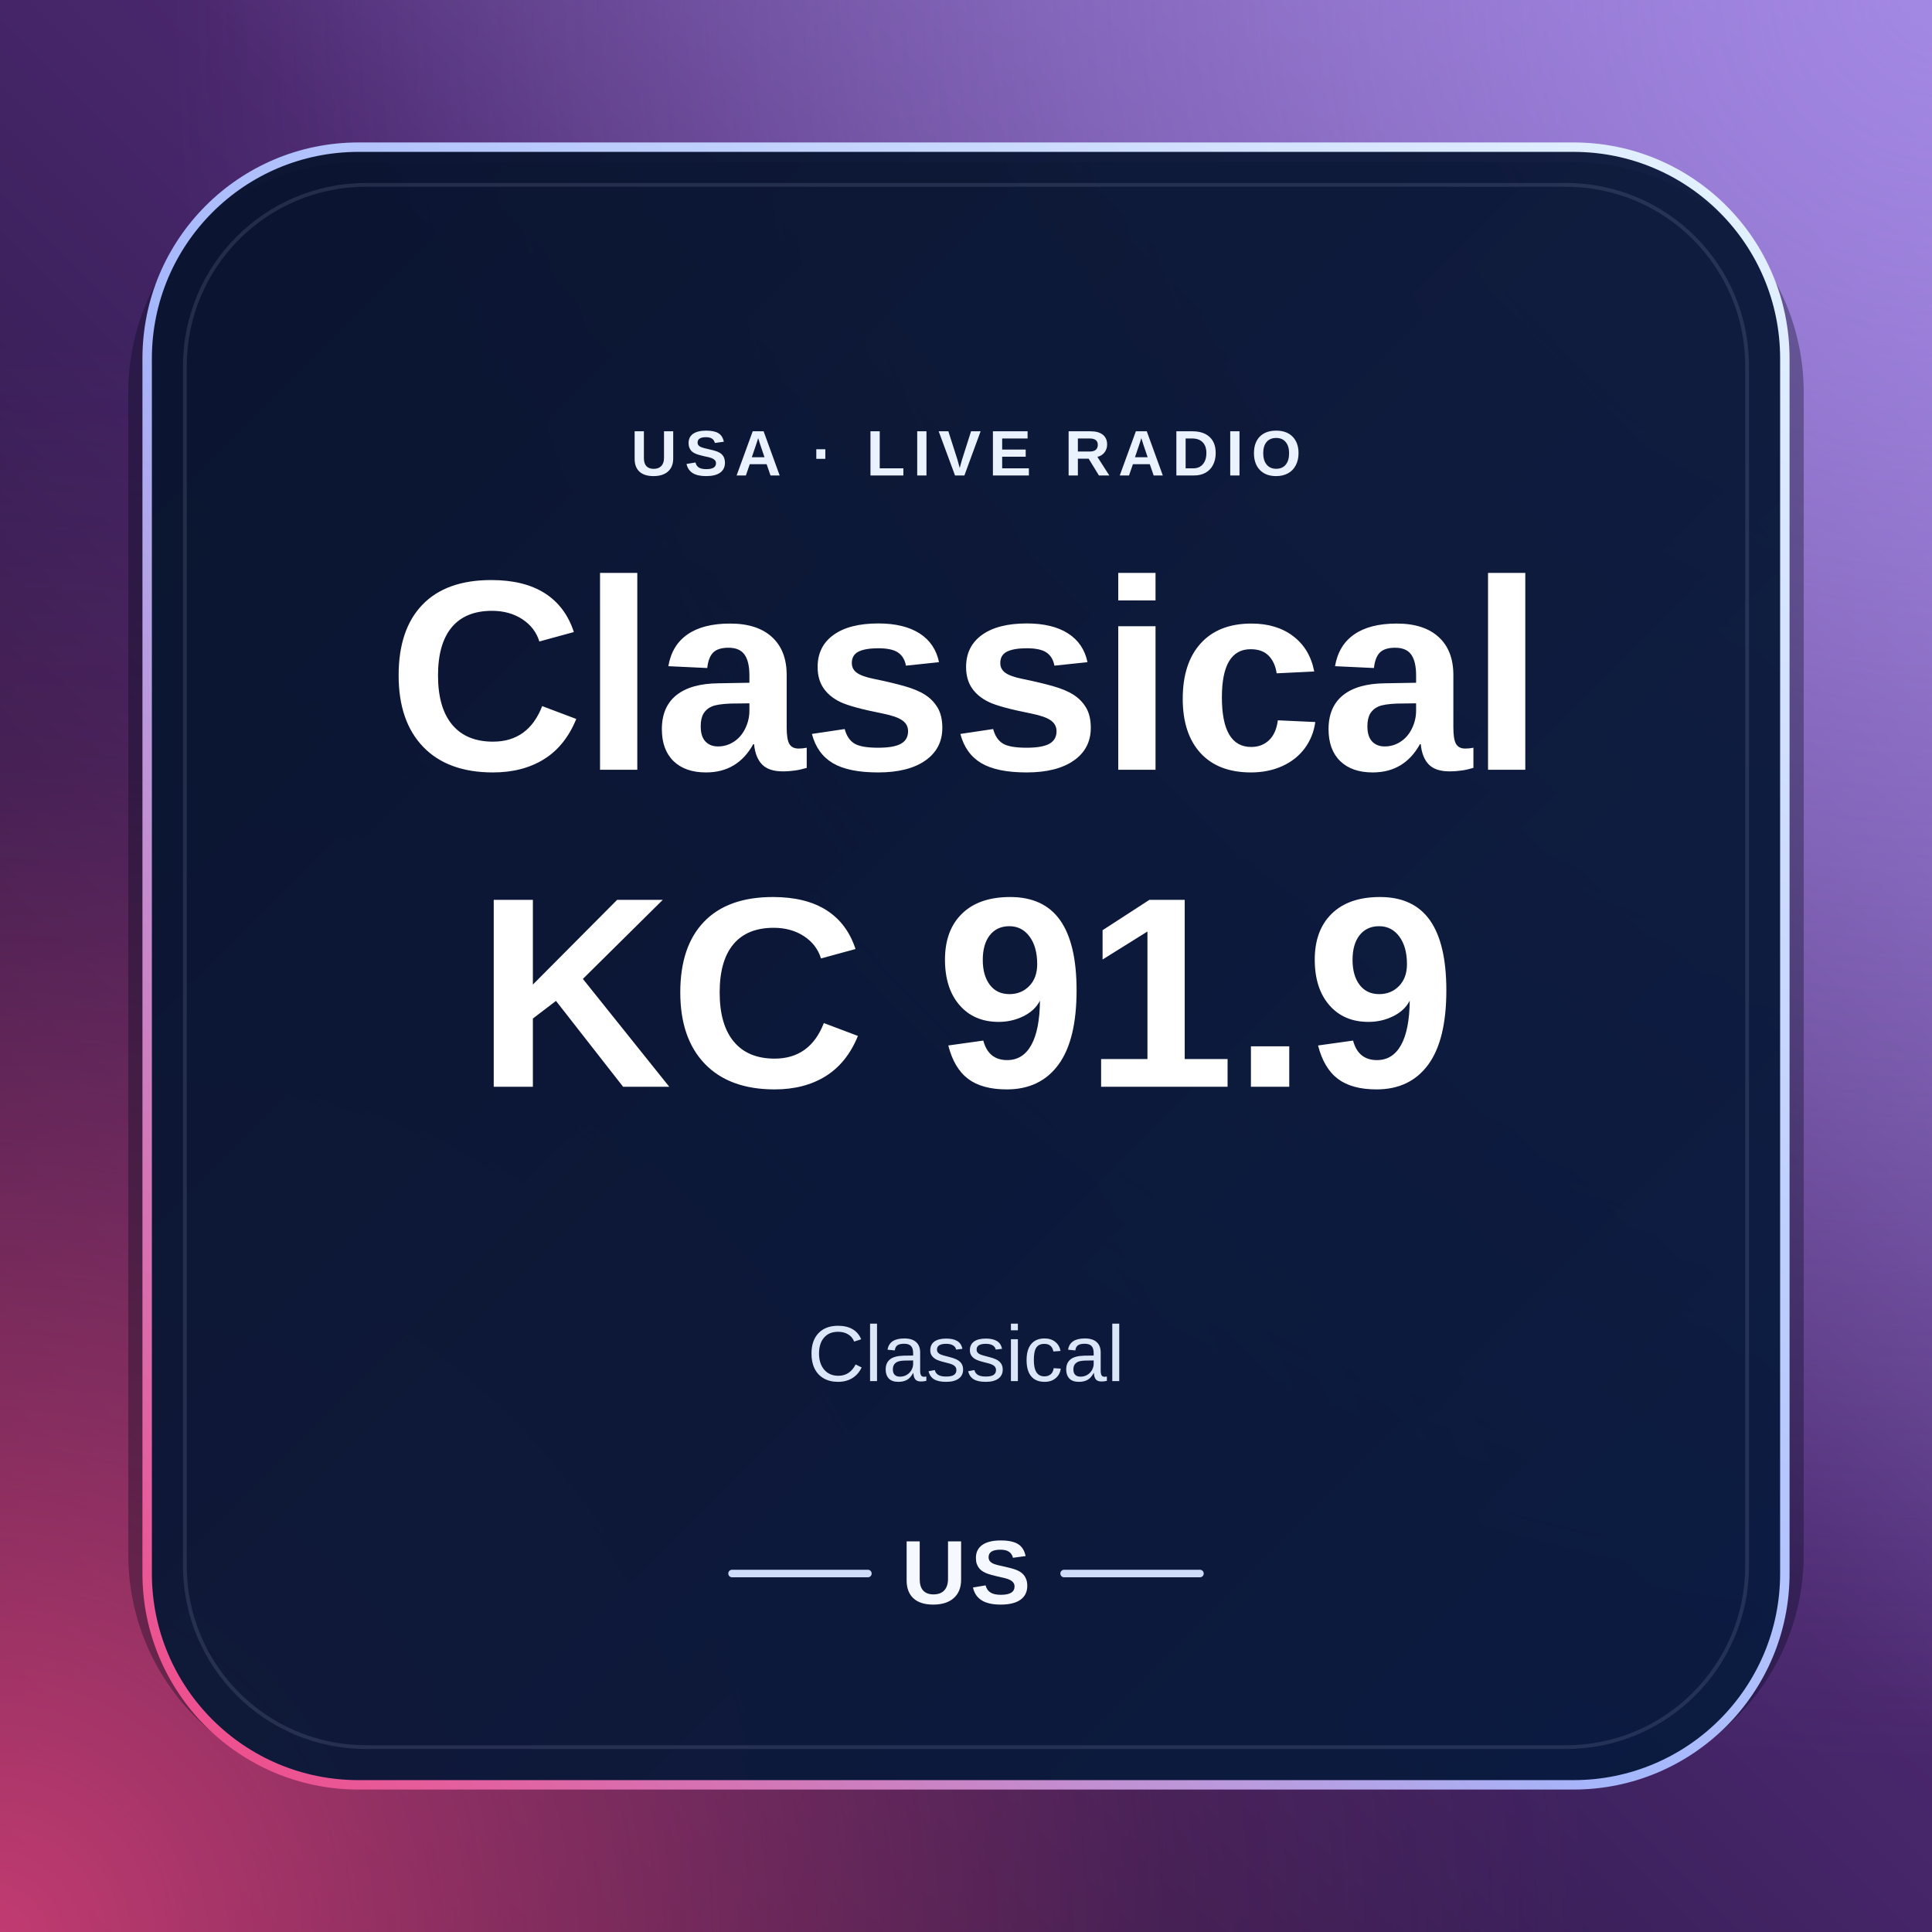
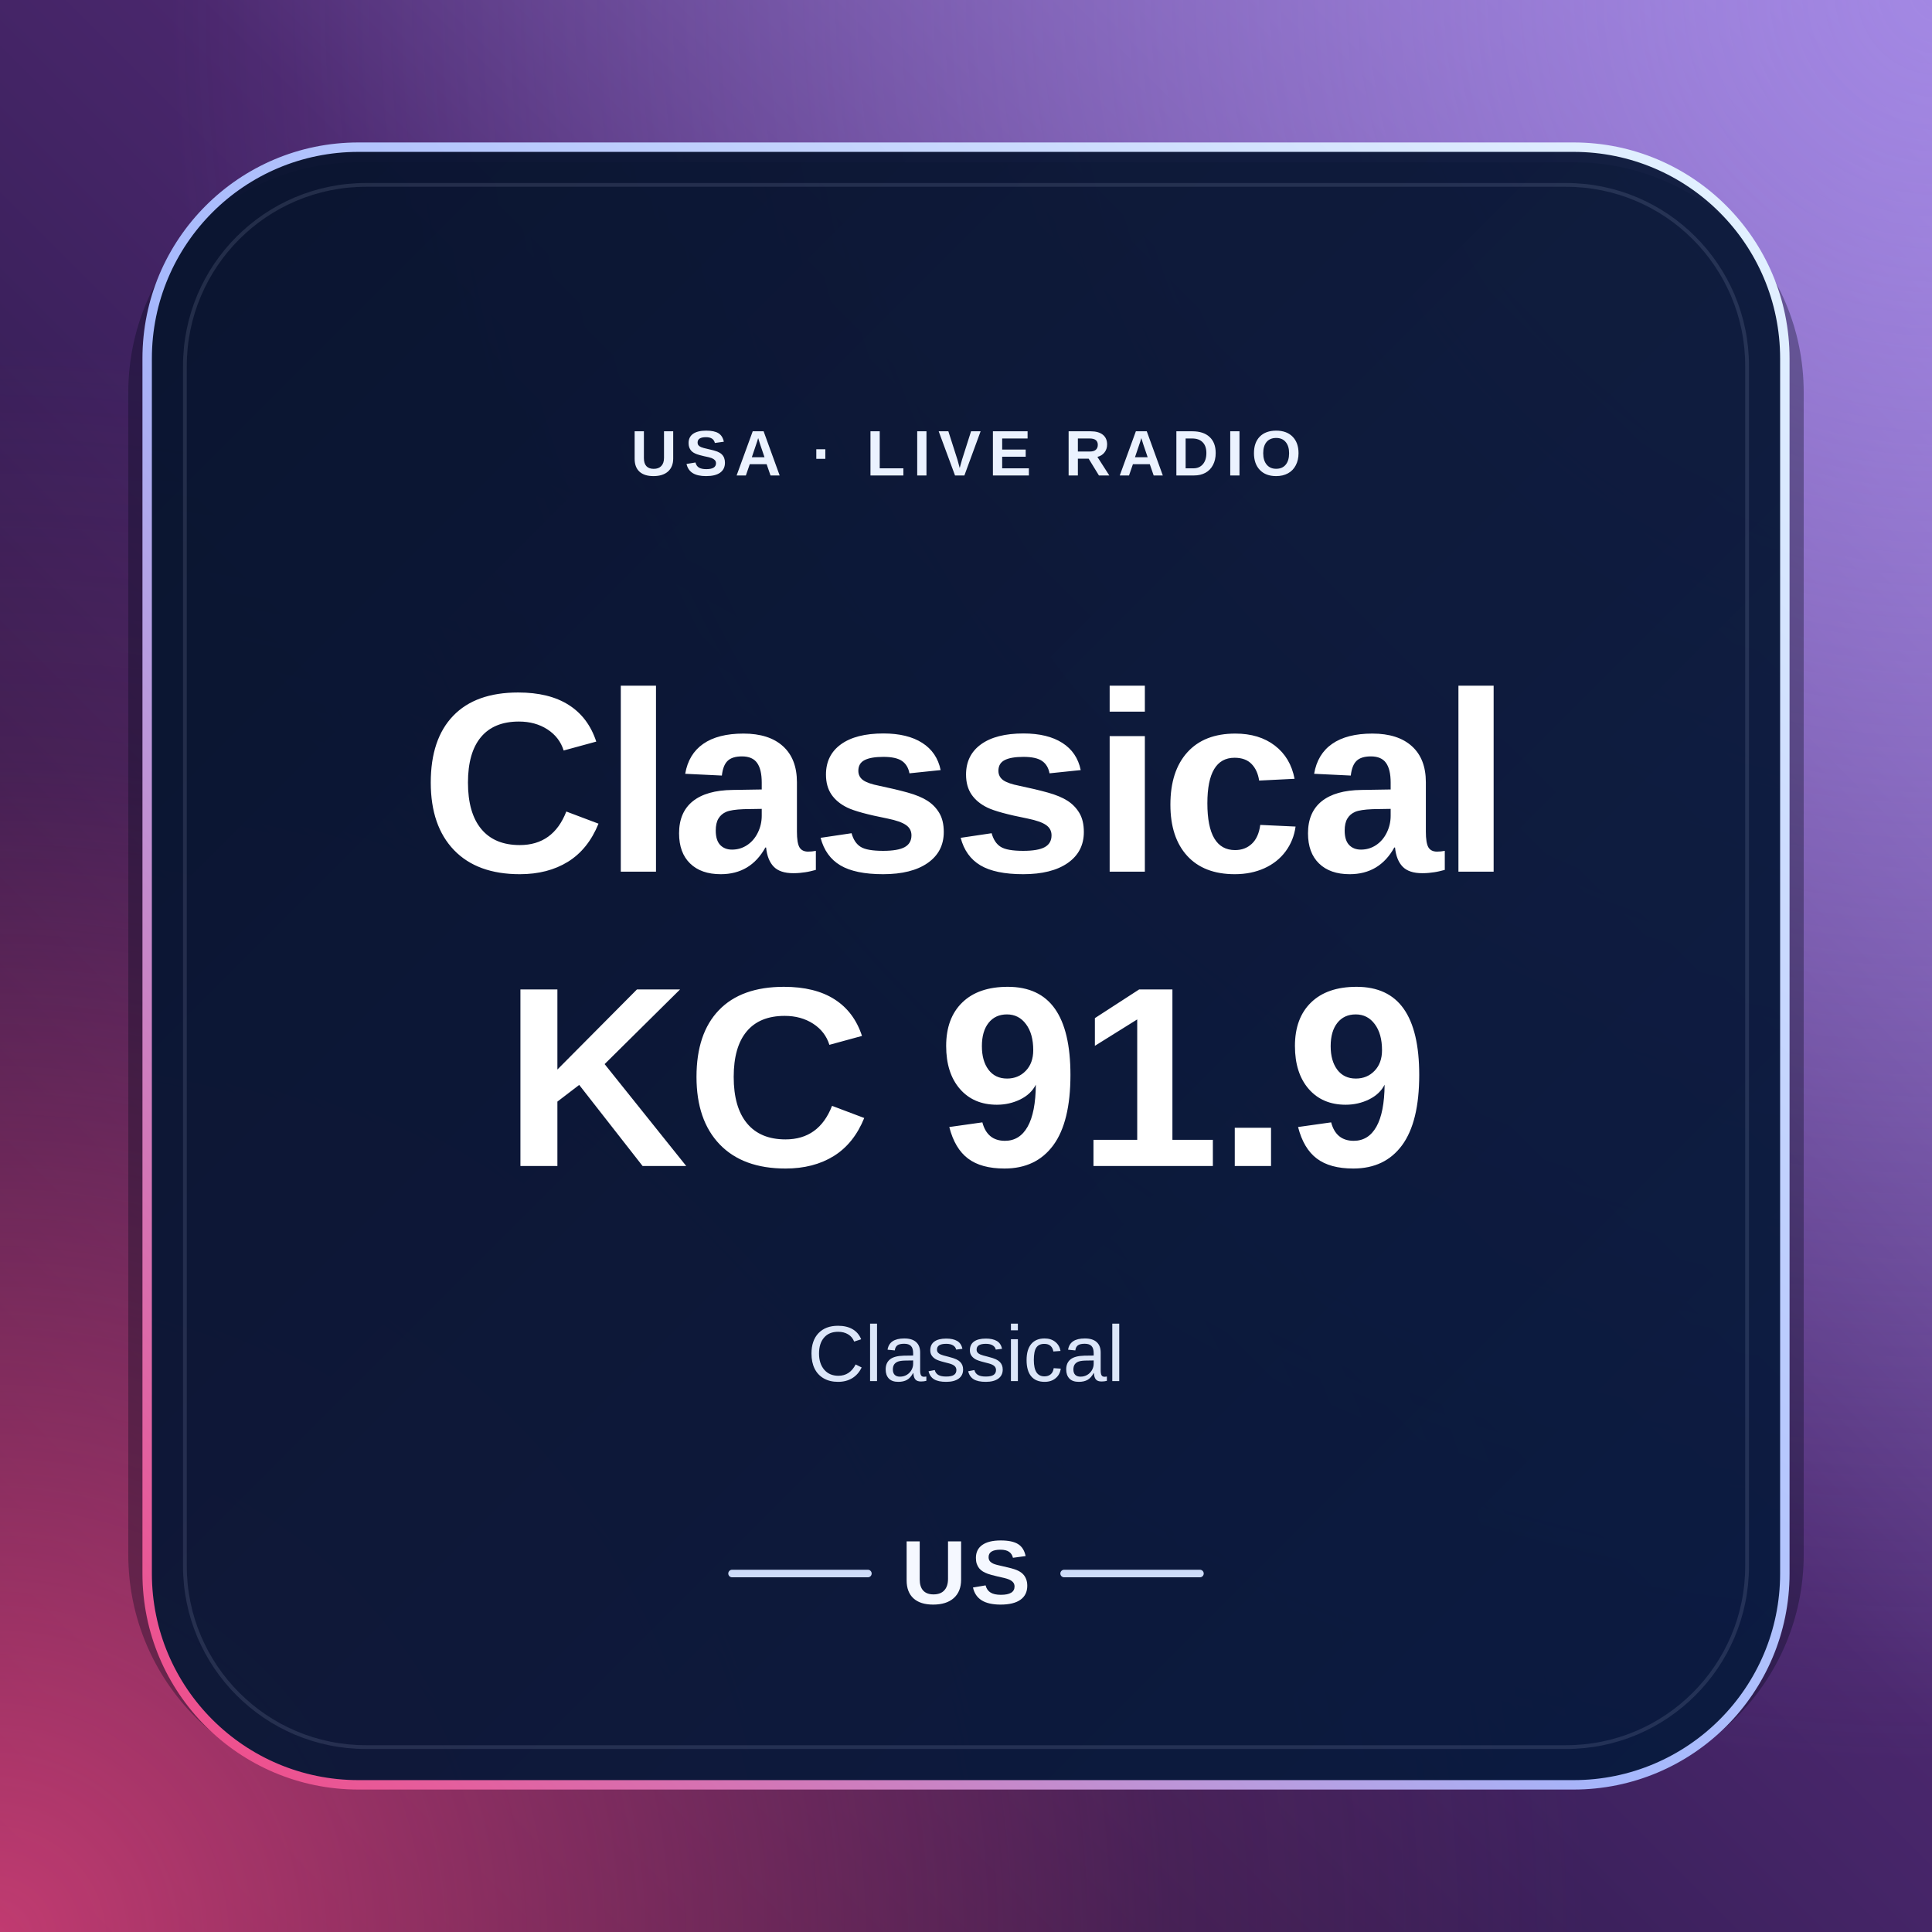
<svg xmlns="http://www.w3.org/2000/svg" width="1254" height="1254" viewBox="0 0 512 512" role="img" aria-label="Classical KC 91.9 radio cover">
  <defs>
    <linearGradient id="background" x1="0" y1="1" x2="1" y2="0">
      <stop offset="0" stop-color="#100e2a" />
      <stop offset=".55" stop-color="#4a276d" />
      <stop offset="1" stop-color="#a388e4" />
    </linearGradient>
    <radialGradient id="leftGlow" cx="0" cy="1" r=".82">
      <stop offset="0" stop-color="#f44885" stop-opacity=".78" />
      <stop offset=".74" stop-color="#f44885" stop-opacity=".11" />
      <stop offset="1" stop-color="#f44885" stop-opacity="0" />
    </radialGradient>
    <radialGradient id="rightGlow" cx="1" cy="0" r=".91">
      <stop offset="0" stop-color="#a388e4" stop-opacity=".64" />
      <stop offset="1" stop-color="#a388e4" stop-opacity="0" />
    </radialGradient>
    <linearGradient id="rim" x1="0" y1="1" x2="1" y2="0">
      <stop offset="0" stop-color="#f44885" />
      <stop offset=".45" stop-color="#a5b7fc" />
      <stop offset="1" stop-color="#e6f4ff" />
    </linearGradient>
    <linearGradient id="pane" x1="0" y1="0" x2="1" y2="1">
      <stop offset="0" stop-color="#09142e" stop-opacity=".94" />
      <stop offset="1" stop-color="#091b40" stop-opacity=".92" />
    </linearGradient>
  </defs>
  <rect width="512" height="512" fill="url(#background)" />
  <rect width="512" height="512" fill="url(#leftGlow)" />
  <rect width="512" height="512" fill="url(#rightGlow)" />
  <rect x="34" y="43" width="444" height="430" rx="61" fill="#040819" opacity=".34" />
  <rect x="39" y="39" width="434" height="434" rx="56" fill="url(#pane)" stroke="url(#rim)" stroke-width="2.5" />
  <rect x="49" y="49" width="414" height="414" rx="48" fill="none" stroke="#d0deff" stroke-opacity=".12" />
  <text x="256" y="126" text-anchor="middle" font-family="Arial,Helvetica,sans-serif" font-size="17" font-weight="700" letter-spacing="2.0" fill="#ebf2ff">USA · LIVE RADIO</text>
-   <text x="256" y="204" text-anchor="middle" font-family="Arial,Helvetica,sans-serif" font-size="72" font-weight="750" letter-spacing="-0.7" fill="#ffffff">Classical</text>
-   <text x="256" y="288" text-anchor="middle" font-family="Arial,Helvetica,sans-serif" font-size="72" font-weight="750" letter-spacing="-0.7" fill="#ffffff">KC 91.9</text>
+   <text x="256" y="231" text-anchor="middle" font-family="Arial,Helvetica,sans-serif" font-size="68" font-weight="750" letter-spacing="-0.7" fill="#ffffff">Classical</text>
+   <text x="256" y="309" text-anchor="middle" font-family="Arial,Helvetica,sans-serif" font-size="68" font-weight="750" letter-spacing="-0.7" fill="#ffffff">KC 91.9</text>
  <text x="256" y="366" text-anchor="middle" font-family="Arial,Helvetica,sans-serif" font-size="21" font-weight="400" fill="#dce6f9">Classical</text>
  <path d="M194 417H230 M282 417H318" fill="none" stroke="#cedcf9" stroke-width="2" stroke-linecap="round" />
  <text x="256" y="425" text-anchor="middle" font-family="Arial,Helvetica,sans-serif" font-size="24" font-weight="700" letter-spacing="1" fill="#f5f8ff">US</text>
</svg>
